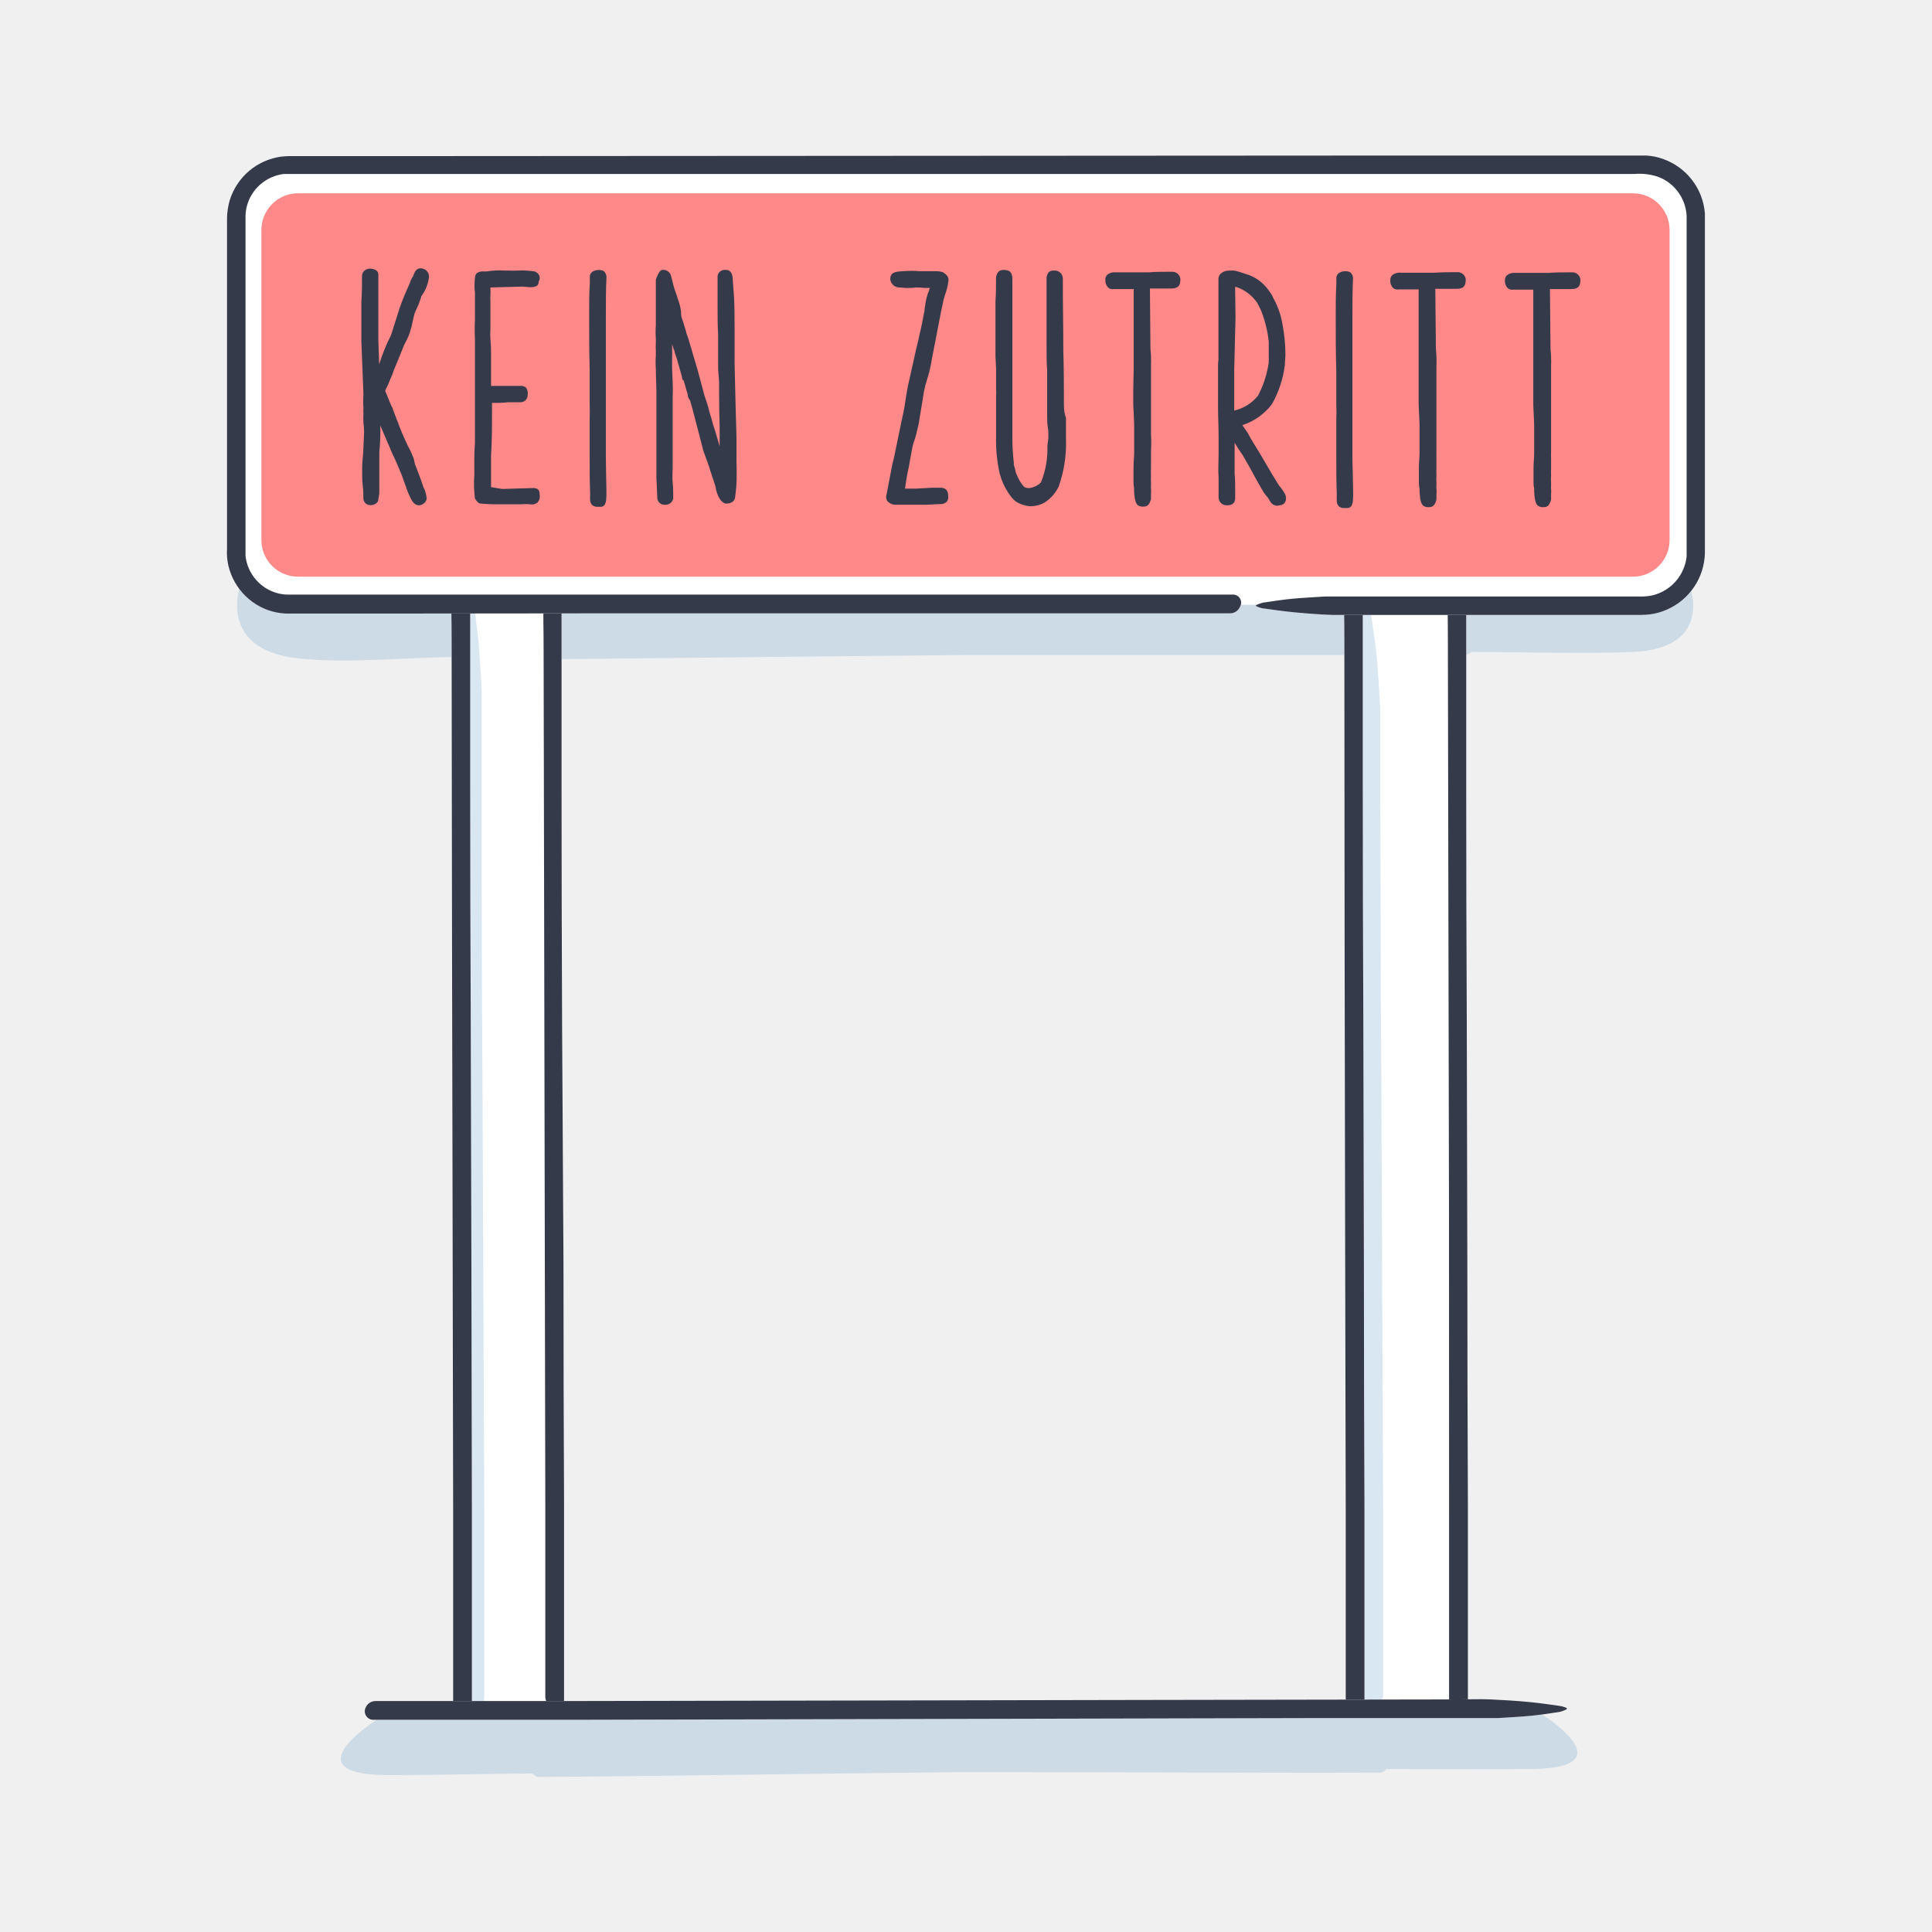
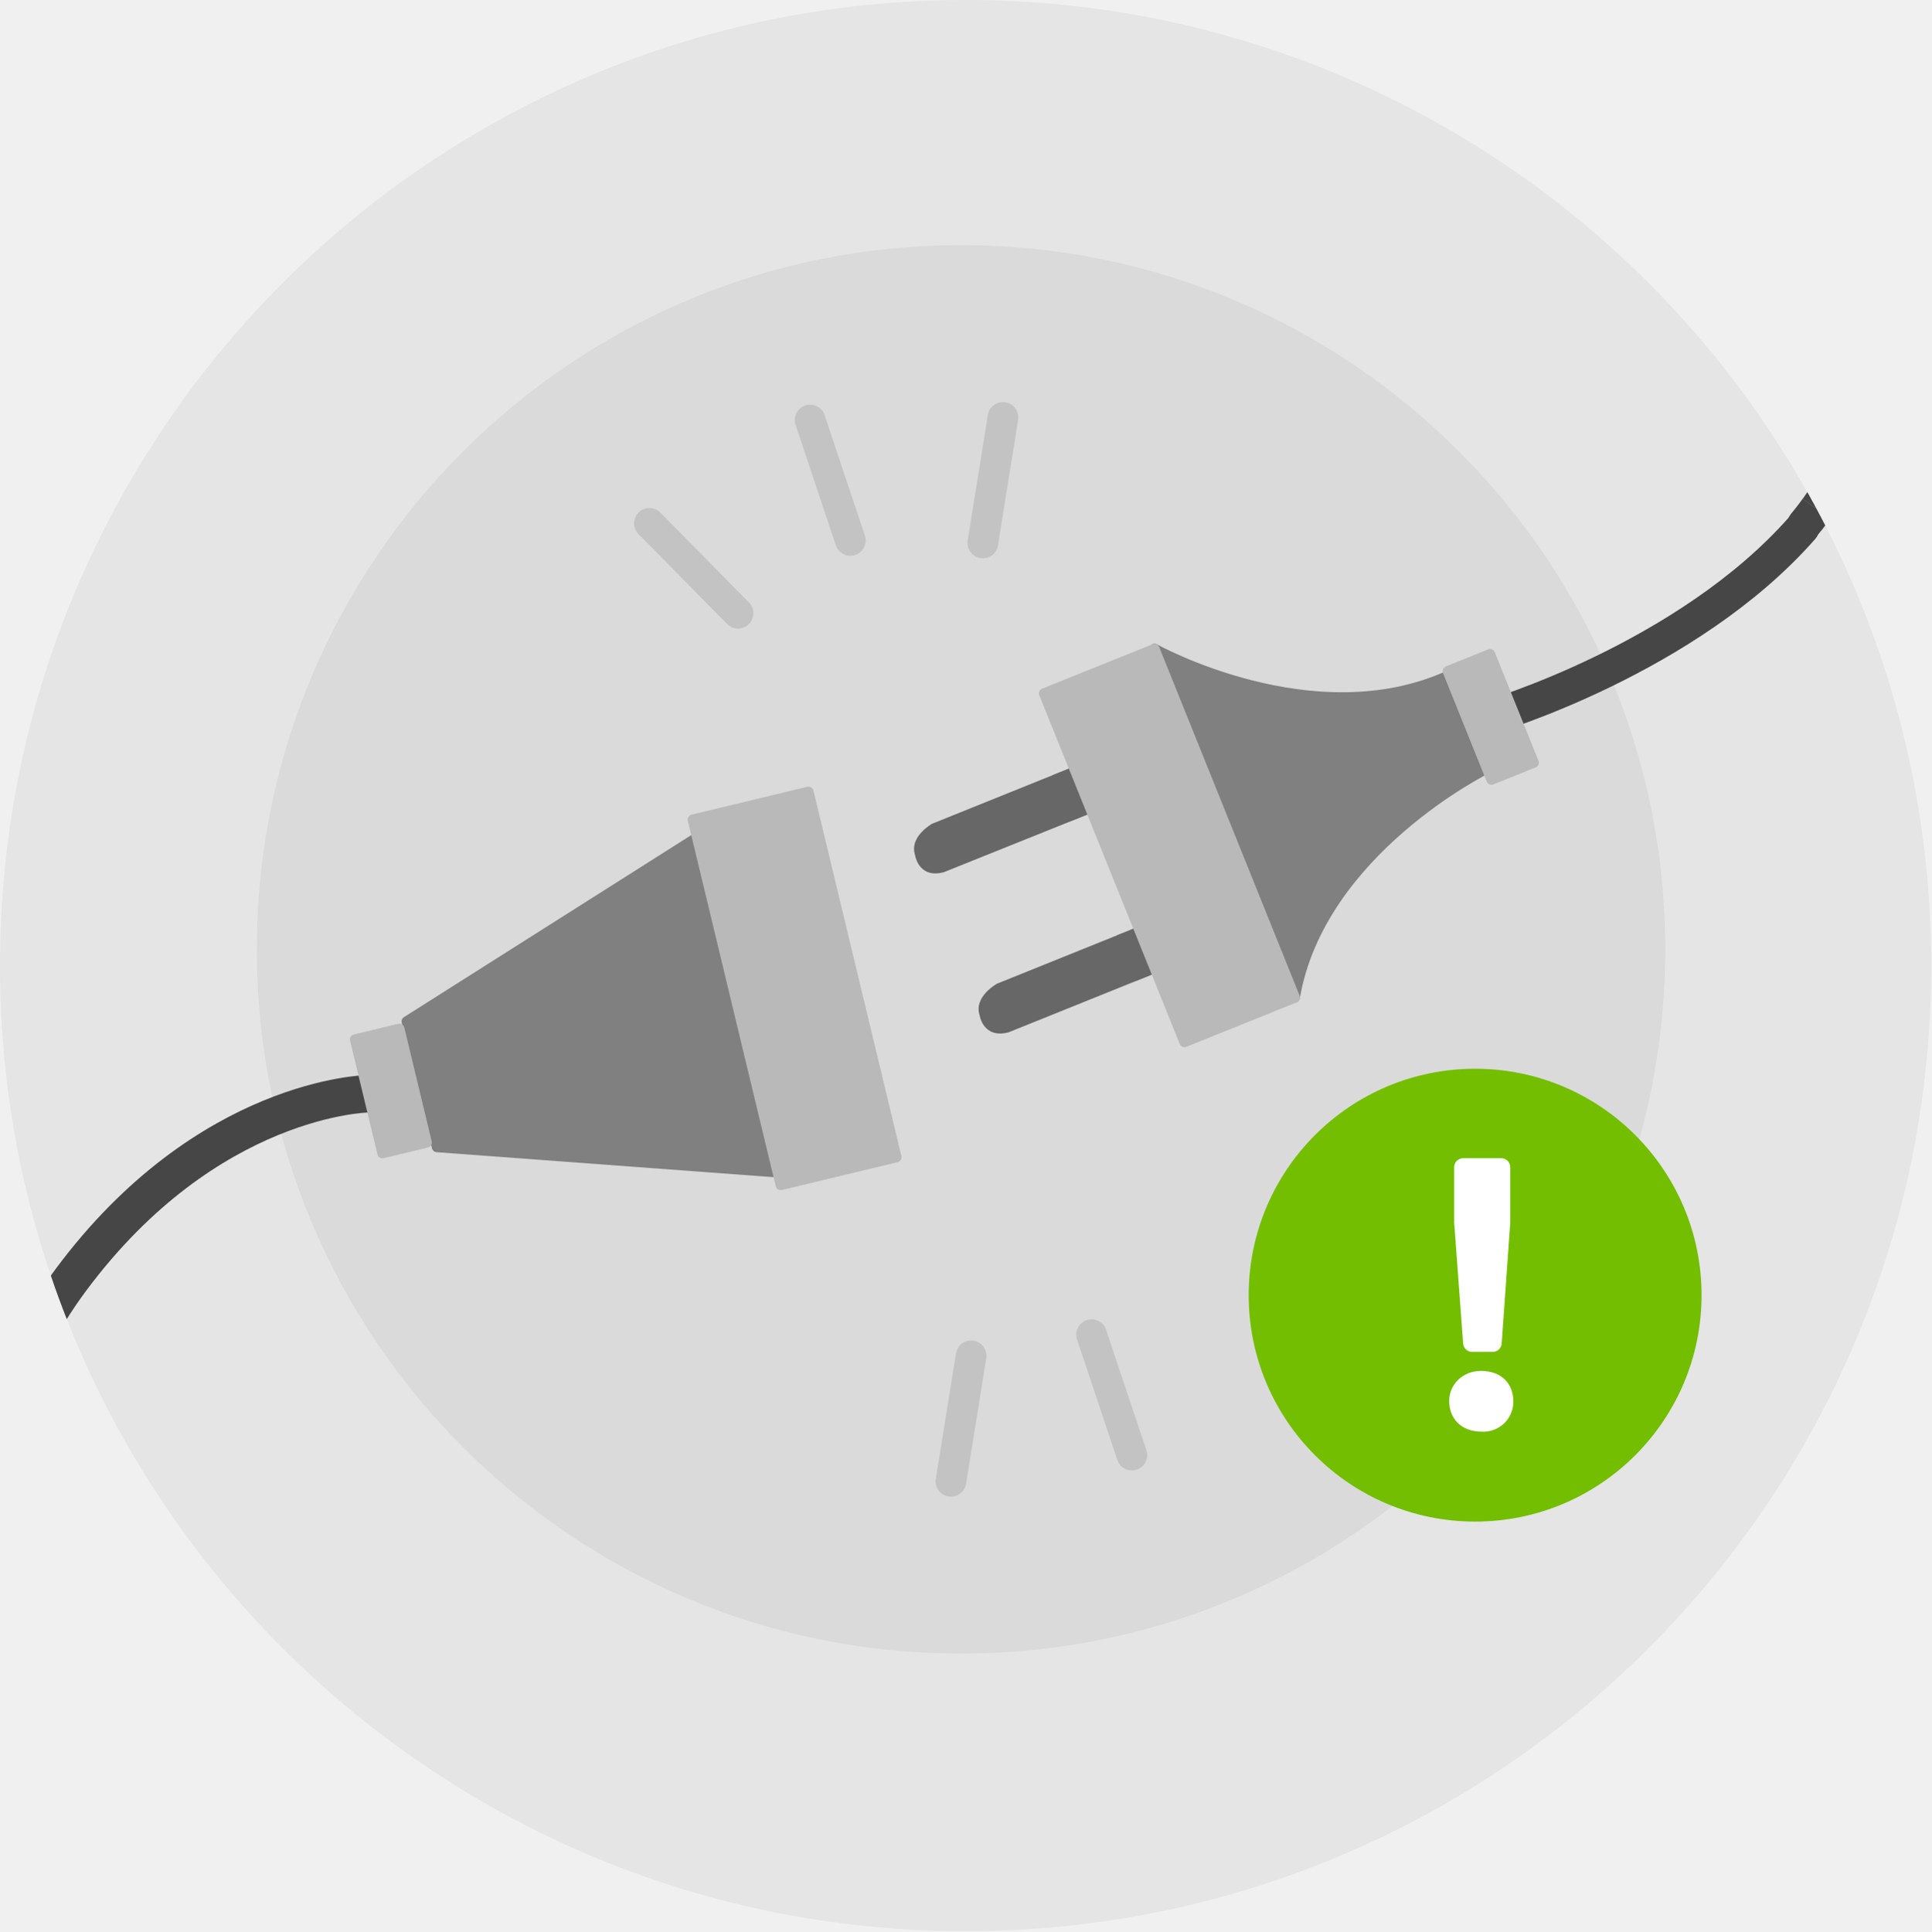
- <svg xmlns="http://www.w3.org/2000/svg" id="Ebene_1" data-name="Ebene 1" viewBox="0 0 240 240">
+ <svg xmlns="http://www.w3.org/2000/svg" viewBox="0 0 566.93 566.93">
  <defs>
-     <style>.cls-1,.cls-4{fill:#3f88c5;}.cls-1{fill-rule:evenodd;}.cls-1,.cls-3{opacity:0.2;}.cls-2{fill:#fff;}.cls-5{fill:#353a4a;}.cls-6{fill:#f88;}</style>
+     <clipPath id="b5c4b56b-161c-42a1-be22-8a76c6892e3d">
+       <circle cx="283.46" cy="283.46" r="283.46" style="fill:none" />
+     </clipPath>
  </defs>
-   <path class="cls-1" d="M189.72,211.79l-70.66,1-70.53-.28s-14.3,8.25.56,8c5.48,0,11.21-.17,17-.2.26.11.39.32.65.43,12.26-.06,31.29-.38,52.41-.6,21.25,0,40.15.12,52.41.06a1.28,1.28,0,0,0,.65-.44c5.73,0,11.47.05,16.94,0C204.1,220,189.72,211.79,189.72,211.79Z" />
-   <path class="cls-1" d="M209.89,72.67,120,75,29.8,72.89S27,80.77,37.17,81.8c6.45.65,13.27-.16,20.06-.2.31.09.46.28.77.37,14.51-.08,37-.38,62-.6,25.15,0,47.53,0,62,0a1.64,1.64,0,0,0,.77-.38c6.79,0,13.58.24,20.06,0C213,80.55,209.89,72.67,209.89,72.67Z" />
-   <rect class="cls-2" x="57.14" y="72.47" width="12.25" height="140.27" />
-   <rect class="cls-2" x="168.88" y="72.47" width="12.05" height="139.89" />
-   <g class="cls-3">
-     <path class="cls-2" d="M170.26,76c.29,1.87.57,3.75.76,5.63.2,2.09.29,4.18.43,6.28,0,.19,0,.39,0,.59v4.9l.05,17.33q0,12.92.11,25.83l.1,25.73q.06,12.86.11,25.72,0,9.59,0,19.16v2.37c0,.36,0,.72,0,1.08a1.62,1.62,0,0,1-2.33,1.36,2.09,2.09,0,0,1-1.26-2v-2.83l0-18.85L168.11,157,168,126.31l-.1-30.73,0-2.21c0-1.41-.05-2.82,0-4.23.08-2.43.27-4.87.5-7.29.19-2,.49-4,.77-6.08a6.62,6.62,0,0,1,.38-1.11h.25A6.73,6.73,0,0,1,170.26,76Z" />
-     <path class="cls-4" d="M169.77,74.66a6.73,6.73,0,0,1,.49,1.31c.29,1.87.57,3.75.76,5.63.2,2.09.29,4.18.43,6.28,0,.19,0,.39,0,.59v4.9l.05,17.33q0,12.92.11,25.83l.1,25.73q.06,12.86.11,25.72,0,9.59,0,19.16v2.37c0,.36,0,.72,0,1.08a1.62,1.62,0,0,1-2.33,1.36,2.09,2.09,0,0,1-1.26-2v-2.83l0-18.85L168.11,157,168,126.31l-.1-30.73,0-2.21c0-1.41-.05-2.82,0-4.23.08-2.43.27-4.87.5-7.29.19-2,.49-4,.77-6.08a6.62,6.62,0,0,1,.38-1.11Z" />
+   <g id="f17e3ceb-ab29-4137-af28-72228e9ac328" data-name="Copy">
+     <g style="opacity:0.05">
+       <circle cx="283.46" cy="283.46" r="283.46" />
+     </g>
+     <circle cx="282.12" cy="278.7" r="206.74" style="opacity:0.05" />
+     <circle cx="433.04" cy="380.21" r="66.47" style="fill:#73be00" />
+     <path d="M425.43,411.26c0-4.62,3.72-8.8,9.36-8.8,6.09,0,9.47,3.84,9.47,8.91a8.79,8.79,0,0,1-9.24,8.91C428.7,420.28,425.43,416.22,425.43,411.26ZM429.56,340H440.7a2.66,2.66,0,0,1,2.66,2.66v16a1.21,1.21,0,0,1,0,.19l-2.52,35.54a2.67,2.67,0,0,1-2.66,2.48h-6a2.67,2.67,0,0,1-2.66-2.47l-2.63-35.55V342.66A2.66,2.66,0,0,1,429.56,340Z" style="fill:#fff" />
+     <g style="clip-path:url(#b5c4b56b-161c-42a1-be22-8a76c6892e3d)">
+       <path d="M533.26,149.36a119.32,119.32,0,0,0,6.88-10.82" style="fill:none;stroke:#464646;stroke-miterlimit:10;stroke-width:10px" />
+       <path d="M437.63,210.42s57.67-17,91.42-55.42c.26-.29.34-.68.59-1,.59-.7,1.89-2.27,3.62-4.67" style="fill:none;stroke:#464646;stroke-miterlimit:10;stroke-width:10px" />
+       <path d="M314.44,225.37l-40.81,16.45s-6.8,3.74-5,9.22c0,0,1,7,8.44,5L319.52,239" style="fill:#686767" />
+       <polyline points="314.4 241.02 320.25 238.66 314.84 225.21 308.99 227.57" style="fill:#686767" />
+       <polyline points="333.34 288.01 339.19 285.66 333.77 272.21 327.92 274.57" style="fill:#686767" />
+       <path d="M334.12,272.07l-41.44,16.7s-6.91,3.78-5.1,9.27c0,0,1,7,8.52,5l43.09-17.36" style="fill:#686767" />
+       <path d="M338.91,190.47s46.67,26,86.59,7.75l11,27.39s-49,24.14-56.4,67.21Z" style="fill:gray;stroke:gray;stroke-linejoin:round;stroke-width:3px" />
+       <rect x="430.94" y="193.24" width="13.38" height="34.35" transform="translate(-46.93 178.79) rotate(-21.94)" style="fill:#b9b9b9;stroke:#b9b9b9;stroke-linejoin:round;stroke-width:3px" />
+       <rect x="325.85" y="193" width="34.94" height="110.34" transform="translate(-67.87 146.29) rotate(-21.94)" style="fill:#b9b9b9;stroke:#b9b9b9;stroke-linejoin:round;stroke-width:3px" />
+       <path d="M108,321.09s-47.07.66-87.2,54.64q-3.49,4.69-6.54,9.68" style="fill:none;stroke:#464646;stroke-miterlimit:10;stroke-width:11px" />
+       <path d="M119.38,299.86l85.23-54,23.65,98.29-100-7.41Z" style="fill:gray;stroke:gray;stroke-linejoin:round;stroke-width:3px" />
+       <rect x="215.78" y="235" width="34.94" height="110.34" transform="translate(-61.4 62.61) rotate(-13.53)" style="fill:#b9b9b9;stroke:#b9b9b9;stroke-linejoin:round;stroke-width:3px" />
+       <rect x="108.04" y="303.11" width="13.38" height="34.35" transform="translate(-71.73 35.72) rotate(-13.53)" style="fill:#b9b9b9;stroke:#b9b9b9;stroke-linejoin:round;stroke-width:3px" />
+     </g>
+     <line x1="216.66" y1="180.03" x2="190.65" y2="153.63" style="stroke:#c3c3c3;stroke-linecap:round;stroke-miterlimit:10;stroke-width:9px" />
+     <line x1="249.63" y1="158.65" x2="237.81" y2="123.29" style="stroke:#c3c3c3;stroke-linecap:round;stroke-miterlimit:10;stroke-width:9px" />
+     <line x1="332.27" y1="427.16" x2="320.44" y2="391.8" style="stroke:#c3c3c3;stroke-linecap:round;stroke-miterlimit:10;stroke-width:9px" />
+     <line x1="288.52" y1="159.39" x2="294.43" y2="122.54" style="stroke:#c3c3c3;stroke-linecap:round;stroke-miterlimit:10;stroke-width:9px" />
+     <line x1="279.16" y1="434.86" x2="285.08" y2="398.01" style="stroke:#c3c3c3;stroke-linecap:round;stroke-miterlimit:10;stroke-width:9px" />
  </g>
-   <g class="cls-3">
-     <path class="cls-2" d="M58.65,73.77c.29,1.88.57,3.75.76,5.64.2,2.08.29,4.18.43,6.27,0,.2,0,.4,0,.6v4.9l0,17.75q0,13.25.1,26.48l.11,26.36q.06,13.18.11,26.36,0,9.83,0,19.63v2.38c0,.36,0,.72-.05,1.07a1.63,1.63,0,0,1-2.33,1.37,2.08,2.08,0,0,1-1.26-2v-2.83l0-19.31-.11-32.08-.11-31.44-.1-31.49,0-2.26c0-1.41-.06-2.83,0-4.23.09-2.44.28-4.87.51-7.29.19-2,.49-4.06.77-6.08a6.62,6.62,0,0,1,.38-1.11h.25A6.41,6.41,0,0,1,58.65,73.77Z" />
-     <path class="cls-4" d="M58.16,72.47a6.41,6.41,0,0,1,.49,1.3c.29,1.88.57,3.75.76,5.64.2,2.08.29,4.18.43,6.27,0,.2,0,.4,0,.6v4.9l0,17.75q0,13.25.1,26.48l.11,26.36q.06,13.18.11,26.36,0,9.83,0,19.63v2.38c0,.36,0,.72-.05,1.07a1.63,1.63,0,0,1-2.33,1.37,2.08,2.08,0,0,1-1.26-2v-2.83l0-19.31-.11-32.08-.11-31.44-.1-31.49,0-2.26c0-1.41-.06-2.83,0-4.23.09-2.44.28-4.87.51-7.29.19-2,.49-4.06.77-6.08a6.62,6.62,0,0,1,.38-1.11Z" />
-   </g>
-   <path class="cls-2" d="M69,66.91c.19,1.22.37,2.44.49,3.66s.19,2.72.28,4.08c0,.13,0,.26,0,.39q0,11.53,0,23.08,0,14.84.07,29.67L70,157.34q0,14.76.07,29.54,0,11,0,22v1.55c0,.23,0,.46,0,.7a1,1,0,0,1-1.51.88,1.36,1.36,0,0,1-.82-1.29v-1.84l0-21.64-.07-36-.07-35.23-.07-35.29c0-3.12-.07-3.77,0-5.29s.18-3.16.33-4.74c.13-1.32.32-2.63.5-4a4.11,4.11,0,0,1,.25-.72h.16A4.62,4.62,0,0,1,69,66.91Z" />
-   <path class="cls-5" d="M68.67,66.06a4.62,4.62,0,0,1,.32.85c.19,1.22.37,2.44.49,3.66s.19,2.72.28,4.08c0,.13,0,.26,0,.39q0,11.53,0,23.08,0,14.84.07,29.67L70,157.34q0,14.76.07,29.54,0,11,0,22v1.55c0,.23,0,.46,0,.7a1,1,0,0,1-1.51.88,1.36,1.36,0,0,1-.82-1.29v-1.84l0-21.64-.07-36-.07-35.23-.07-35.29c0-3.12-.07-3.77,0-5.29s.18-3.16.33-4.74c.13-1.32.32-2.63.5-4a4.11,4.11,0,0,1,.25-.72Z" />
-   <path class="cls-2" d="M57.64,65.65c.18,1.22.37,2.43.49,3.66s.19,2.72.28,4.08c0,.13,0,.26,0,.38l0,23.41q0,15.06.07,30.15l.08,30,.06,30,0,22.36v1.54c0,.23,0,.47,0,.7a1,1,0,0,1-1.51.88,1.34,1.34,0,0,1-.82-1.29v-1.83l0-22-.07-36.53-.07-35.79L56.1,79.54c0-3.18-.07-3.81,0-5.33s.18-3.16.33-4.74c.12-1.32.32-2.63.5-4a4.11,4.11,0,0,1,.25-.72h.16A4.62,4.62,0,0,1,57.64,65.65Z" />
-   <path class="cls-5" d="M57.32,64.8a4.62,4.62,0,0,1,.32.85c.18,1.22.37,2.43.49,3.66s.19,2.72.28,4.08c0,.13,0,.26,0,.38l0,23.41q0,15.06.07,30.15l.08,30,.06,30,0,22.36v1.54c0,.23,0,.47,0,.7a1,1,0,0,1-1.51.88,1.34,1.34,0,0,1-.82-1.29v-1.83l0-22-.07-36.53-.07-35.79L56.1,79.54c0-3.18-.07-3.81,0-5.33s.18-3.16.33-4.74c.12-1.32.32-2.63.5-4a4.11,4.11,0,0,1,.25-.72Z" />
-   <path class="cls-2" d="M168.51,65.65c.19,1.22.38,2.43.49,3.66s.2,2.72.29,4.08v.38c0,7.81,0,15.6,0,23.41q0,15.06.07,30.15l.07,30q0,15,.07,30l0,22.36v1.54c0,.23,0,.47,0,.7a1.06,1.06,0,0,1-1.52.88,1.33,1.33,0,0,1-.81-1.29v-1.83q0-11,0-22l-.08-36.53-.06-35.79L167,79.54c0-3.18-.07-3.81,0-5.33s.18-3.16.32-4.74c.13-1.32.32-2.63.51-4a4.06,4.06,0,0,1,.24-.72h.16A4,4,0,0,1,168.51,65.65Z" />
-   <path class="cls-5" d="M168.19,64.8a4,4,0,0,1,.32.85c.19,1.22.38,2.43.49,3.66s.2,2.72.29,4.08v.38c0,7.81,0,15.6,0,23.41q0,15.06.07,30.15l.07,30q0,15,.07,30l0,22.36v1.54c0,.23,0,.47,0,.7a1.06,1.06,0,0,1-1.52.88,1.33,1.33,0,0,1-.81-1.29v-1.83q0-11,0-22l-.08-36.53-.06-35.79L167,79.54c0-3.18-.07-3.81,0-5.33s.18-3.16.32-4.74c.13-1.32.32-2.63.51-4a4.06,4.06,0,0,1,.24-.72Z" />
-   <path class="cls-2" d="M181.37,65.65c.19,1.22.37,2.43.49,3.66s.19,2.72.28,4.08c0,.13,0,.26,0,.38,0,7.81,0,15.6,0,23.41q0,15.06.07,30.15l.07,30q0,15,.07,30l0,22.36v1.54c0,.23,0,.47,0,.7a1.06,1.06,0,0,1-1.52.88,1.36,1.36,0,0,1-.82-1.29v-1.83l0-22L180,151.19l-.07-35.79-.07-35.86c0-3.18-.06-3.81,0-5.33s.18-3.16.33-4.74c.13-1.32.32-2.63.51-4a4.06,4.06,0,0,1,.24-.72h.16A4,4,0,0,1,181.37,65.65Z" />
-   <path class="cls-5" d="M181.05,64.8a4,4,0,0,1,.32.85c.19,1.22.37,2.43.49,3.66s.19,2.72.28,4.08c0,.13,0,.26,0,.38,0,7.81,0,15.6,0,23.41q0,15.06.07,30.15l.07,30q0,15,.07,30l0,22.36v1.54c0,.23,0,.47,0,.7a1.06,1.06,0,0,1-1.52.88,1.36,1.36,0,0,1-.82-1.29v-1.83l0-22L180,151.19l-.07-35.79-.07-35.86c0-3.18-.06-3.81,0-5.33s.18-3.16.33-4.74c.13-1.32.32-2.63.51-4a4.06,4.06,0,0,1,.24-.72Z" />
-   <path class="cls-2" d="M154.16,75.13H35.87a6.63,6.63,0,0,1-6.61-6.61V27.12a6.63,6.63,0,0,1,6.61-6.6H204a6.63,6.63,0,0,1,6.61,6.6v41.4A6.63,6.63,0,0,1,204,75.13H156" />
-   <path class="cls-2" d="M156.87,74.87c1.21-.18,2.43-.37,3.66-.49s2.72-.19,4.08-.28H165l26.74,0h12.34a6.12,6.12,0,0,0,1.14-.13,5.58,5.58,0,0,0,4.3-4.85l0-.58V28.34c0-.5,0-1.11,0-1.51a5.62,5.62,0,0,0-.22-1.29A5.51,5.51,0,0,0,208,23.3a5.4,5.4,0,0,0-2.19-1.39,7.25,7.25,0,0,0-2.76-.3H184.12l-50.33,0-50.11,0-25.06,0H35.91l-.64,0a5.34,5.34,0,0,0-1.24.3,5.41,5.41,0,0,0-3.34,3.61,5.33,5.33,0,0,0-.19,1.25c0,.44,0,1,0,1.53V44.12l0,24.93a5.42,5.42,0,0,0,2.67,4.1,5.32,5.32,0,0,0,2.4.71c.92,0,2,0,3.07,0H51.21l25.05,0,76.2,0c.23,0,.46,0,.7,0a1,1,0,0,1,.88,1.51,1.34,1.34,0,0,1-1.29.82l-75.28,0L47,76.22H39.35c-1.29,0-2.48,0-3.86,0a7.58,7.58,0,0,1-4.13-1.45,7.75,7.75,0,0,1-2.67-3.47,7.36,7.36,0,0,1-.49-2.16,9.62,9.62,0,0,1,0-1V59.5l0-30.49V27.1a8.68,8.68,0,0,1,.33-2.2,7.8,7.8,0,0,1,6.44-5.45A10.52,10.52,0,0,1,36,19.39H54.11l119.51-.07,29.93,0H204l.55,0a10,10,0,0,1,1.1.15,8.33,8.33,0,0,1,2.07.78,7.82,7.82,0,0,1,3.9,5.15,8.12,8.12,0,0,1,.17,1.1c0,.37,0,.74,0,1V68.72a7.87,7.87,0,0,1-4.7,7,7.58,7.58,0,0,1-2.14.6,8.29,8.29,0,0,1-1.09.07H176.79l-9.32,0c-.68,0-1.36,0-2,0-1.58-.06-3.16-.18-4.74-.33-1.32-.13-2.64-.32-3.95-.5a3.84,3.84,0,0,1-.72-.25v-.16A4.36,4.36,0,0,1,156.87,74.87Z" />
-   <path class="cls-5" d="M156,75.19a4.36,4.36,0,0,1,.85-.32c1.21-.18,2.43-.37,3.66-.49s2.72-.19,4.08-.28H165l26.74,0h12.34a6.12,6.12,0,0,0,1.14-.13,5.58,5.58,0,0,0,4.3-4.85l0-.58V28.34c0-.5,0-1.11,0-1.51a5.62,5.62,0,0,0-.22-1.29A5.51,5.51,0,0,0,208,23.3a5.4,5.4,0,0,0-2.19-1.39,7.25,7.25,0,0,0-2.76-.3H184.12l-50.33,0-50.11,0-25.06,0H35.91l-.64,0a5.34,5.34,0,0,0-1.24.3,5.41,5.41,0,0,0-3.34,3.61,5.33,5.33,0,0,0-.19,1.25c0,.44,0,1,0,1.53V44.12l0,24.93a5.42,5.42,0,0,0,2.67,4.1,5.32,5.32,0,0,0,2.4.71c.92,0,2,0,3.07,0H51.21l25.05,0,76.2,0c.23,0,.46,0,.7,0a1,1,0,0,1,.88,1.51,1.34,1.34,0,0,1-1.29.82l-75.28,0L47,76.22H39.35c-1.29,0-2.48,0-3.86,0a7.58,7.58,0,0,1-4.13-1.45,7.75,7.75,0,0,1-2.67-3.47,7.36,7.36,0,0,1-.49-2.16,9.62,9.62,0,0,1,0-1V59.5l0-30.49V27.1a8.68,8.68,0,0,1,.33-2.2,7.8,7.8,0,0,1,6.44-5.45A10.52,10.52,0,0,1,36,19.39H54.11l119.51-.07,29.93,0H204l.55,0a10,10,0,0,1,1.1.15,8.33,8.33,0,0,1,2.07.78,7.82,7.82,0,0,1,3.9,5.15,8.12,8.12,0,0,1,.17,1.1c0,.37,0,.74,0,1V68.72a7.87,7.87,0,0,1-4.7,7,7.58,7.58,0,0,1-2.14.6,8.29,8.29,0,0,1-1.09.07H176.79l-9.32,0c-.68,0-1.36,0-2,0-1.58-.06-3.16-.18-4.74-.33-1.32-.13-2.64-.32-3.95-.5a3.84,3.84,0,0,1-.72-.25Z" />
-   <rect class="cls-6" x="32.47" y="24.01" width="174.93" height="47.63" rx="4.56" />
-   <path class="cls-2" d="M193.76,212.66c-1.22.19-2.44.37-3.66.49s-2.72.19-4.08.28h-.39l-23.58,0-30.42.07-30.28.07-30.29.07-22.55,0H47l-.69,0a1.06,1.06,0,0,1-.89-1.52,1.33,1.33,0,0,1,1.29-.81h1.84l22.19,0,36.85-.07,36.11-.07,36.18-.06c3.22,0,3.83-.07,5.36,0s3.16.17,4.73.32c1.32.13,2.64.32,3.95.51a3.8,3.8,0,0,1,.72.24v.16A4.21,4.21,0,0,1,193.76,212.66Z" />
-   <path class="cls-5" d="M194.61,212.34a4.21,4.21,0,0,1-.85.32c-1.22.19-2.44.37-3.66.49s-2.72.19-4.08.28h-.39l-23.58,0-30.42.07-30.28.07-30.29.07-22.55,0H47l-.69,0a1.06,1.06,0,0,1-.89-1.52,1.33,1.33,0,0,1,1.29-.81h1.84l22.19,0,36.85-.07,36.11-.07,36.18-.06c3.22,0,3.83-.07,5.36,0s3.16.17,4.73.32c1.32.13,2.64.32,3.95.51a3.8,3.8,0,0,1,.72.24Z" />
-   <path class="cls-5" d="M48.5,47.07a10,10,0,0,0,.43-1.1,2.76,2.76,0,0,0,.14-.34c.08-.18.18-.44.32-.77l.81-2,.18-.36a6.57,6.57,0,0,0,.55-1.26,9.2,9.2,0,0,0,.35-1.38c.07-.31.13-.61.2-.86l.18-.46.08-.15a7.94,7.94,0,0,0,.5-1.25l.11-.36a4.94,4.94,0,0,0,.93-2.3,1,1,0,0,0-.73-1.1c-.24-.08-.82-.18-1.13.65a1.64,1.64,0,0,1-.12.3l-.23.39a11,11,0,0,1-.53,1.29c-.21.45-.46,1.08-.7,1.7l-.12.4v-.08l-1.14,3.59a22.92,22.92,0,0,0-1.48,3.65l-.1-3V41.2c0-.16,0-.42,0-.7s0-.66,0-.9L47,36.43c0-.26,0-.58,0-.85s0-.32,0-.48,0-.33,0-.48V34.5a1.21,1.21,0,0,0,0-.23.62.62,0,0,1,0-.15c0-.52-.45-.65-.72-.72l-.07,0a1.05,1.05,0,0,0-.87.17.88.88,0,0,0-.37.65c0,1,0,2.12-.08,3.28,0,1.38,0,3.48,0,4.87L45.15,49a11.44,11.44,0,0,0,0,1.66,3.56,3.56,0,0,0,0,.7,9.17,9.17,0,0,0,0,1.19,9.05,9.05,0,0,1,.08,1.12l-.12,2.71h0a16.57,16.57,0,0,0-.12,2c0,.7,0,1.43.07,1.92s.08,1.1.08,1.61a.85.85,0,0,0,.8.84h0l.17,0a1,1,0,0,0,.65-.25A.59.59,0,0,0,47,62l.12-.69V56.94c0-.13,0-.26,0-.39a3.15,3.15,0,0,0,0-.44,25.12,25.12,0,0,0,.12-3.26l1.53,3.57.31.65.19.43c.13.31.29.67.42,1l.18.41.81,2.27.38.81c.44.84.94.85,1.29.72s.8-.56.61-1.08a3,3,0,0,0-.35-1.08l-.34-1-.73-1.92L51.4,57c0-.09-.07-.18-.11-.27a7.92,7.92,0,0,0-.57-1.23l-.06-.12c-.27-.57-.66-1.41-1.08-2.5l-.12-.36L49.23,52c0-.13-.09-.26-.14-.39s-.21-.55-.32-.89l-.22-.45-.71-1.74.37-.76C48.3,47.56,48.4,47.31,48.5,47.07Z" />
-   <path class="cls-5" d="M66.77,33.92l-.3-.19,0,0a10.46,10.46,0,0,0-2.15-.12,10.88,10.88,0,0,1-1.18,0h-.4a11.57,11.57,0,0,0-2.35.11l-.59,0c-.7.13-.76.39-.8.84a7.85,7.85,0,0,0,0,1.82v.23c0,.39,0,1,0,1.53s0,1.2,0,1.6a23.52,23.52,0,0,0,0,2.38v2.3c0,1.14,0,3.06,0,3.52v7c-.08,1.28-.08,1.66-.08,2.23v1.87A14,14,0,0,0,59,61.92l.08.13c.23.33.35.51.72.51h0a19.59,19.59,0,0,0,2.16.08h.2c.59,0,1.36,0,1.91,0h0c.25,0,.49,0,.72,0a5.26,5.26,0,0,1,1,0,1.14,1.14,0,0,0,1-.24,1.15,1.15,0,0,0,.24-1c0-.62-.27-.7-.64-.77l-.23,0h0l-3.79.11L61,60.51c0-1,0-1.43,0-2.33,0-.15,0-.31,0-.48s0-.34,0-.51a1.36,1.36,0,0,0,0-.2.77.77,0,0,1,0-.15v-.26c.12-1.89.12-3.94.12-5.75v-.78c.58,0,1.37,0,2-.08l.57,0,.92,0h0a.89.89,0,0,0,.94-.92,1.19,1.19,0,0,0-.19-.87.77.77,0,0,0-.52-.24c-.32,0-1.29,0-1.84,0l-.17,0h-.06l-1.49,0H61c0-.35,0-.76,0-1.21V43.83a15.41,15.41,0,0,0-.08-1.71,7,7,0,0,1,0-1.16v-.14c0-.42,0-1,0-1.42V37.28a2.3,2.3,0,0,1,0-.48,7,7,0,0,0,0-.9v-.19l0,0,4.05-.11.85.08h.17c.72-.06.84-.22.92-.55a.83.83,0,0,1,0-.15A.81.81,0,0,0,66.77,33.92Z" />
-   <path class="cls-5" d="M75.26,56.71V51.39c0-.6,0-1.29,0-2s0-1.31,0-1.94c0-.45,0-.92,0-1.42,0-.21,0-.42,0-.62s0-.38,0-.57,0-.4,0-.63,0-.46,0-.63,0-.39,0-.6,0-.45,0-.66,0-.44,0-.66,0-.47,0-.72V39.6c0-1.52,0-3.76.08-5.22a1,1,0,0,0-.36-.72,1.51,1.51,0,0,0-1.2,0,.81.81,0,0,0-.51.88v.62c-.08,1.09-.08,2.69-.08,3.64v.73c0,1.86,0,4.4.06,6.31,0,.61,0,1.41,0,1.84v.77c0,.18,0,.38,0,.57,0,.4,0,.82,0,1.24a15.7,15.7,0,0,1,0,1.67v1.69l0,3.13c0,1.49,0,3,.06,4.51v.28a2.32,2.32,0,0,0,0,.47.92.92,0,0,0,.26.74,1,1,0,0,0,.64.21l.26,0,.12,0c.29,0,.63-.12.71-.87s0-1.78,0-2.68S75.26,57.59,75.26,56.71Z" />
-   <path class="cls-5" d="M91.49,57.54V56.38c0-.61,0-1.48,0-2.06l-.11-3.83L91.25,45V42.42l0-1.65c0-1.27,0-2.74-.07-3.87L91,34.4c-.12-.86-.64-.88-1-.88H90a.89.89,0,0,0-.86,1c0,1.06,0,2.66,0,3.83,0,.77,0,2.31.07,3.1l0,.73c0,.24,0,.49,0,.74s0,.5,0,.75,0,.51,0,.77c0,.51,0,1,0,1.46l.12,1.56V49c0,1.5.05,3.42.07,4.17,0,.32,0,.67,0,1s0,.71,0,1.06v.22l-.62-2.11a9.4,9.4,0,0,1-.31-1l-.14-.5A12,12,0,0,1,88,50.67l-.15-.53-.34-1-.8-3-1.18-4a12.62,12.62,0,0,1-.42-1.34c-.15-.51-.3-1-.46-1.42h0A2.67,2.67,0,0,1,84.6,39c0-.11,0-.22,0-.3a6.48,6.48,0,0,0-.38-1.51l-.23-.72L83.82,36a8.41,8.41,0,0,1-.27-1c-.06-.21-.11-.44-.18-.68a1,1,0,0,0-1.14-.79c-.31.05-.61.77-.76,1.2v0c0,.37,0,.88,0,1.26v4.42a11.13,11.13,0,0,0,0,1.63.71.71,0,0,0,0,.14.88.88,0,0,1,0,.16v.21a7.79,7.79,0,0,0,0,1c0,.09,0,.19,0,.29s0,.22,0,.31a11.49,11.49,0,0,0,0,1.66c0,.88.07,2,.07,2.68,0,.89,0,2.56,0,3.86,0,.15,0,.32,0,.49s0,.35,0,.51v2c0,.21,0,.43,0,.66,0,.46,0,.94,0,1.37v1.84l.11,2.61a.9.9,0,0,0,.86.88h.12a1,1,0,0,0,1-.75v-.15c0-.6,0-1.23-.07-1.88s0-1.23,0-1.83V55.88c0-.13,0-.25,0-.37s0-.26,0-.39v-.77c0-.12,0-.24,0-.37s0-.26,0-.4v-4.2a17.94,17.94,0,0,0,0-1.94v-.1c0-.24-.07-1.06-.07-1.68v-.77c0-.14,0-.29,0-.45a8.34,8.34,0,0,0,0-1,1.56,1.56,0,0,0,0-.2,2.66,2.66,0,0,1,0-.3v-.29l0,.1.19.6a.22.22,0,0,0,.08.14l.07.34.27.8c.07.28.16.56.24.84s.17.59.25.89a4.84,4.84,0,0,1,.19.84H85l-.1,0c.07.18.13.43.21.7s.22.8.32,1.08l0,.08a1.18,1.18,0,0,0,.3.68l.11.44.15.5,1.14,4.36.23.93c.07.19.14.4.23.62.14.39.31.85.53,1.48a8.48,8.48,0,0,0,.26.82,3.09,3.09,0,0,0,.19.59l.08.24.23.71a4.61,4.61,0,0,0,.31,1.13c.13.35.59,1,1,1h0c.74,0,1.06-.39,1.12-.72a19.6,19.6,0,0,0,.2-3.13c0-.18,0-.37,0-.57S91.49,57.75,91.49,57.54Z" />
-   <path class="cls-5" d="M112.9,58c.07-.39.1-.58.11-.65s.06-.33.1-.54c.06-.38.15-.85.24-1.28s.18-.63.27-.91.16-.51.19-.66l.31-1.31c.1-.64.21-1.33.33-2s.23-1.42.33-2.06l.12-.47a3.62,3.62,0,0,1,.14-.55,1.7,1.7,0,0,0,.08-.3,15.26,15.26,0,0,0,.62-2.56l1.16-6,.31-1.45c.05-.19.11-.39.17-.59a8.09,8.09,0,0,0,.45-1.86c0-.51-.31-.73-.71-1a3.16,3.16,0,0,0-1-.12h-.53c-.5,0-1,0-1.41,0a9.89,9.89,0,0,0-1.89,0h-.14c-.9.06-1.56.11-1.56,1a1.14,1.14,0,0,0,.93,1l1,.08.2,0c.32,0,.61,0,1.07-.06a8.18,8.18,0,0,1,1.1.06l.22,0,.16,0a.36.36,0,0,0,.14,0h.1v0a.83.83,0,0,0-.08.24,1.31,1.31,0,0,1-.17.43l-.17.61c-.09.38-.16.83-.22,1.26,0,.27-.08.54-.13.78a4.37,4.37,0,0,1-.09.5c0,.14-.07.28-.09.43v.06c-.07.32-.14.65-.22,1s-.2.84-.28,1.26l-.27,1.11L113,47c-.27,1.06-.46,2.32-.62,3.41-.1.64-.23,1.21-.37,1.82l-.06.25a7.12,7.12,0,0,1-.15.76l-.73,3.55-.23.93-.69,3.62a1,1,0,0,0,.08.91,1.43,1.43,0,0,0,1.11.45h3.61c.59,0,1.21-.08,1.81-.08h0a1.08,1.08,0,0,0,.86-.3,1,1,0,0,0,.16-.8c0-.29-.1-.88-.83-.93h-.61l-.27,0-.31,0h0l-2,.11c-.23,0-.47,0-.7,0l-.64,0c.09-.67.29-1.9.4-2.34Z" />
-   <path class="cls-5" d="M132.16,50c0-1.58,0-4.57-.07-6.39,0-3.08-.07-6.08-.06-9a1,1,0,0,0-1.09-1h0a.87.87,0,0,0-.67.21,1.3,1.3,0,0,0-.26.92v.06c0,1.56,0,4.17,0,5.79,0,.84,0,1.73,0,2.54s0,2.14.07,2.82v2.25c0,.5,0,1.15,0,2.08v1.18c0,.53,0,1.12.08,1.59s.07.72.07.9v.48l-.12.94a11,11,0,0,1-.78,4.51l-.14.17a2.78,2.78,0,0,1-1.27.58,1.29,1.29,0,0,1-.69-.13,4.83,4.83,0,0,1-.77-1.17l-.26-.59-.12-.51-.14-.48a.5.5,0,0,0,0-.12.52.52,0,0,1,0-.14,27.57,27.57,0,0,1-.18-3.51V51.35c0-.22,0-.43,0-.61s0-.32,0-.46V48.9c0-.17,0-.35,0-.52s0-.34,0-.51v-2c0-.38,0-.83,0-1.27s0-.77,0-1.07v-.83c0-.61,0-1.24,0-1.73l0-6.28c0-.74-.24-1.08-.8-1.13a1.13,1.13,0,0,0-.85.12,1.22,1.22,0,0,0-.38.86c0,.94,0,2-.07,2.92,0,.5,0,1,0,1.47,0,1.27,0,2.48,0,3.76l0,1.57.08,1.57a2,2,0,0,1,0,.25,2.46,2.46,0,0,0,0,.28v1c0,.11,0,.23,0,.33a1.11,1.11,0,0,1,0,.17v.5a6.59,6.59,0,0,1,0,.89c0,.67,0,1.59,0,2.23,0,.4,0,.82,0,1.23,0,.2,0,.39,0,.58v.88a18.78,18.78,0,0,0,.45,4.67,8.27,8.27,0,0,0,1.06,2.38l.11.15a4.51,4.51,0,0,0,.76.88,3.84,3.84,0,0,0,1.91.64h0a3.63,3.63,0,0,0,1.74-.47,4.77,4.77,0,0,0,1.75-2,16,16,0,0,0,.9-5.87v-.06c0-.82,0-1.76,0-2.59C132.16,51.2,132.16,50.58,132.16,50Z" />
-   <path class="cls-5" d="M145.71,33.76l-.3,0h0c-.88,0-2,0-2.69.07-.5,0-.93,0-1.46,0h-2.59a.18.18,0,0,0-.11,0,1.37,1.37,0,0,0-1,.29.81.81,0,0,0-.25.61,1.33,1.33,0,0,0,.35,1,.85.85,0,0,0,.7.18h2.47l0,3.27v3.49c0,.65,0,1.37,0,2.06v.5c0,.1,0,.22,0,.32a1.15,1.15,0,0,1,0,.14c0,.81-.05,2-.05,2.8,0,.48,0,1.22,0,1.76l.11,2.42c0,.48,0,1,0,1.44v2.14c0,.57-.08,1.18-.08,1.77s0,1.22,0,1.72a.51.51,0,0,0,0,.16.14.14,0,0,1,0,.07,3.77,3.77,0,0,0,.07.69v.27c.07,1.48.27,1.91.92,2l.27,0c.49,0,.71-.25.91-.92v0c0-.15,0-.29,0-.42s0-.2,0-.27a2.68,2.68,0,0,0,0-.65,1.23,1.23,0,0,1,0-.34,2,2,0,0,0,0-.23,1.5,1.5,0,0,1,0-.22,7.07,7.07,0,0,1,0-.87,6.34,6.34,0,0,1,0-.9v-.69c0-.17,0-.34,0-.5s0-.58,0-.87a19.25,19.25,0,0,0,0-2.15c0-.12,0-.23,0-.34a3,3,0,0,1,0-.31V52.14c0-.19,0-.36,0-.54s0-.37,0-.57V49.76c0-.32,0-.65,0-1,0-.19,0-.39,0-.59V45.37a10,10,0,0,0,0-1.09c0-.37-.07-.76-.07-1l-.06-7.44,1.63,0,1,0h0c.92,0,1.08-.41,1.13-.85A1,1,0,0,0,145.71,33.76Z" />
-   <path class="cls-5" d="M158.19,37.05l0,0-.1-.2a1.85,1.85,0,0,0-.11-.24l-.09-.12a7.28,7.28,0,0,0-.85-1.09A5.22,5.22,0,0,0,154.63,34a3,3,0,0,1-.36-.12,2.14,2.14,0,0,0-.43-.14,2.17,2.17,0,0,0-.93-.13h-.23c-.51,0-1.32.29-1.32,1.06v.61c0,.61,0,1.3,0,1.84v1.68c0,.09,0,.26,0,.43s0,.35,0,.45c0,1.61,0,3.47,0,4.82v0c0,.09,0,.15,0,.22a2.72,2.72,0,0,0-.05.55c0,.61,0,1.36,0,2,0,.39,0,.86,0,1.33s0,1,0,1.38a3.25,3.25,0,0,0,0,.33,2.48,2.48,0,0,1,0,.29c0,1.15.07,2.45.07,3.71v0c0,.68,0,1.26,0,2,0,1.11-.08,2.11,0,3.07,0,.28,0,.62,0,.91s0,.41,0,.55,0,.3,0,.45,0,.34,0,.56a1,1,0,0,0,1.06.92c.39,0,1-.09,1-.94,0-.07,0-.14,0-.2a.42.42,0,0,1,0-.16v-.06c0-.91,0-2-.07-2.53,0-.24,0-.47,0-.7s0-.48,0-.75,0-.37,0-.56,0-.42,0-.66V55l.44.71.61.91,1,1.76c.67,1.27,1.1,2,1.58,2.82l.53.67.32.52a1.07,1.07,0,0,0,.78.44,1.43,1.43,0,0,0,.41-.09l.14,0a.83.83,0,0,0,.52-.5,1.15,1.15,0,0,0-.15-1,4.9,4.9,0,0,0-.55-.79,1.57,1.57,0,0,1-.19-.27,2.36,2.36,0,0,0-.13-.2L158,58.87l-1.53-2.6-1.1-1.8-.35-.66-.7-1a7.38,7.38,0,0,0,3.7-2.63,13.22,13.22,0,0,0,1.59-4.84v-.06c0-.4.07-.81.07-1.25a20.61,20.61,0,0,0-.38-3.82A10,10,0,0,0,158.19,37.05Zm-4.76-1.41h.11a5.08,5.08,0,0,1,2.65,2l.42.83a14.42,14.42,0,0,1,1,4c0,.18,0,.51,0,.83s0,.6,0,.74,0,.36,0,.53,0,.29,0,.42a12.43,12.43,0,0,1-1.33,4.15A5.25,5.25,0,0,1,153.32,51c0-.12,0-.24,0-.37s0-.42,0-.64c0-.63,0-1.25,0-1.58V46.84c0-.13,0-.28,0-.44s0-.36,0-.52l.16-6.47Z" />
-   <path class="cls-5" d="M168,56.85V51.53c0-.6,0-1.29,0-2s0-1.31,0-1.94c0-.45,0-.92,0-1.42,0-.21,0-.42,0-.61s0-.39,0-.58,0-.4,0-.63,0-.46,0-.63,0-.39,0-.6,0-.45,0-.66,0-.44,0-.66,0-.47,0-.72V39.74c0-1.52,0-3.76.08-5.22a1,1,0,0,0-.36-.71,1.55,1.55,0,0,0-1.2,0,.81.81,0,0,0-.51.88v.62c-.08,1.1-.08,2.69-.08,3.64v.73c0,1.86,0,4.4.07,6.32,0,.6,0,1.41,0,1.83v.77c0,.19,0,.38,0,.57,0,.4,0,.82,0,1.24a13.44,13.44,0,0,1,0,1.67v1.69l0,3.14c0,1.48,0,3,.06,4.51v.28a2.42,2.42,0,0,0,0,.47.91.91,0,0,0,.26.73.93.93,0,0,0,.64.21l.26,0,.12,0c.3,0,.64-.11.72-.87s0-1.78,0-2.68S168,57.73,168,56.85Z" />
-   <path class="cls-5" d="M181.16,33.81l-.31,0h0c-.69,0-1.57,0-2.69.07-.53,0-1,0-1.56,0h-2.49a.16.16,0,0,0-.11,0,1.38,1.38,0,0,0-1.05.3.8.8,0,0,0-.24.6,1.3,1.3,0,0,0,.35,1,.84.84,0,0,0,.7.17h2.47l0,3.27v3.49c0,.64,0,1.37,0,2.06v.5c0,.09,0,.22,0,.32a.78.78,0,0,1,0,.13c0,.82,0,2.06,0,2.8,0,.49,0,1.22,0,1.77l.11,2.41c0,.48,0,1,0,1.45v2.13c0,.55-.08,1.19-.08,1.77s0,1.23,0,1.72a.51.51,0,0,0,0,.16.17.17,0,0,1,0,.07,3.44,3.44,0,0,0,.08.69V61c.07,1.47.27,1.9.92,2l.27,0c.48,0,.71-.24.91-.92v0c0-.15,0-.3,0-.43a2.54,2.54,0,0,0,0-.26,2.37,2.37,0,0,0,0-.66,1.23,1.23,0,0,1,0-.34c0-.06,0-.14,0-.23a1.49,1.49,0,0,1,0-.21,5.39,5.39,0,0,1,0-.88,8.44,8.44,0,0,1,0-.9v-.69c0-.17,0-.33,0-.49a8.61,8.61,0,0,1,0-.88c0-.65,0-1.5,0-2.15,0-.12,0-.23,0-.34a3,3,0,0,1,0-.31V52.2c0-.19,0-.37,0-.55s0-.37,0-.56V49.82c0-.32,0-.66,0-1V45.42a10.11,10.11,0,0,0,0-1.09c0-.37-.07-.75-.07-1l-.07-7.45,1.63,0,1,0h0c.91,0,1.08-.41,1.13-.85A1,1,0,0,0,181.16,33.81Z" />
-   <path class="cls-5" d="M195.4,33.83l-.31,0h0c-.88,0-1.95,0-2.69.07-.55,0-1,0-1.56,0h-2.49a.24.24,0,0,0-.11,0,1.44,1.44,0,0,0-1.05.3.8.8,0,0,0-.24.6,1.29,1.29,0,0,0,.35,1,.88.88,0,0,0,.7.18h2.47l0,3.27v3.49c0,.64,0,1.37,0,2.06v.5c0,.09,0,.22,0,.32a.78.78,0,0,1,0,.13c0,.82,0,2.06,0,2.8,0,.49,0,1.23,0,1.77l.11,2.42c0,.47,0,1,0,1.44V56.3c0,.55-.08,1.19-.08,1.77s0,1.23,0,1.73a.44.44,0,0,0,0,.15.19.19,0,0,1,0,.08,3.42,3.42,0,0,0,.08.68V61c.07,1.47.27,1.9.92,2a1.32,1.32,0,0,0,.27,0c.48,0,.71-.24.91-.91v0c0-.15,0-.3,0-.42s0-.2,0-.27a2.82,2.82,0,0,0,0-.66,1.23,1.23,0,0,1,0-.34,2,2,0,0,0,0-.22,1.64,1.64,0,0,1,0-.22,5.39,5.39,0,0,1,0-.88,8.34,8.34,0,0,1,0-.9v-.69c0-.17,0-.33,0-.49a8.61,8.61,0,0,1,0-.88c0-.65,0-1.5,0-2.15a3.25,3.25,0,0,0,0-.33c0-.11,0-.21,0-.32V52.22c0-.19,0-.37,0-.55s0-.37,0-.56V49.84c0-.32,0-.66,0-1,0-.19,0-.39,0-.59v-2.8a10.11,10.11,0,0,0,0-1.09c0-.37-.07-.75-.07-1l-.07-7.45,1.63,0,1,0h0c.91,0,1.08-.4,1.13-.84A1,1,0,0,0,195.4,33.83Z" />
</svg>
